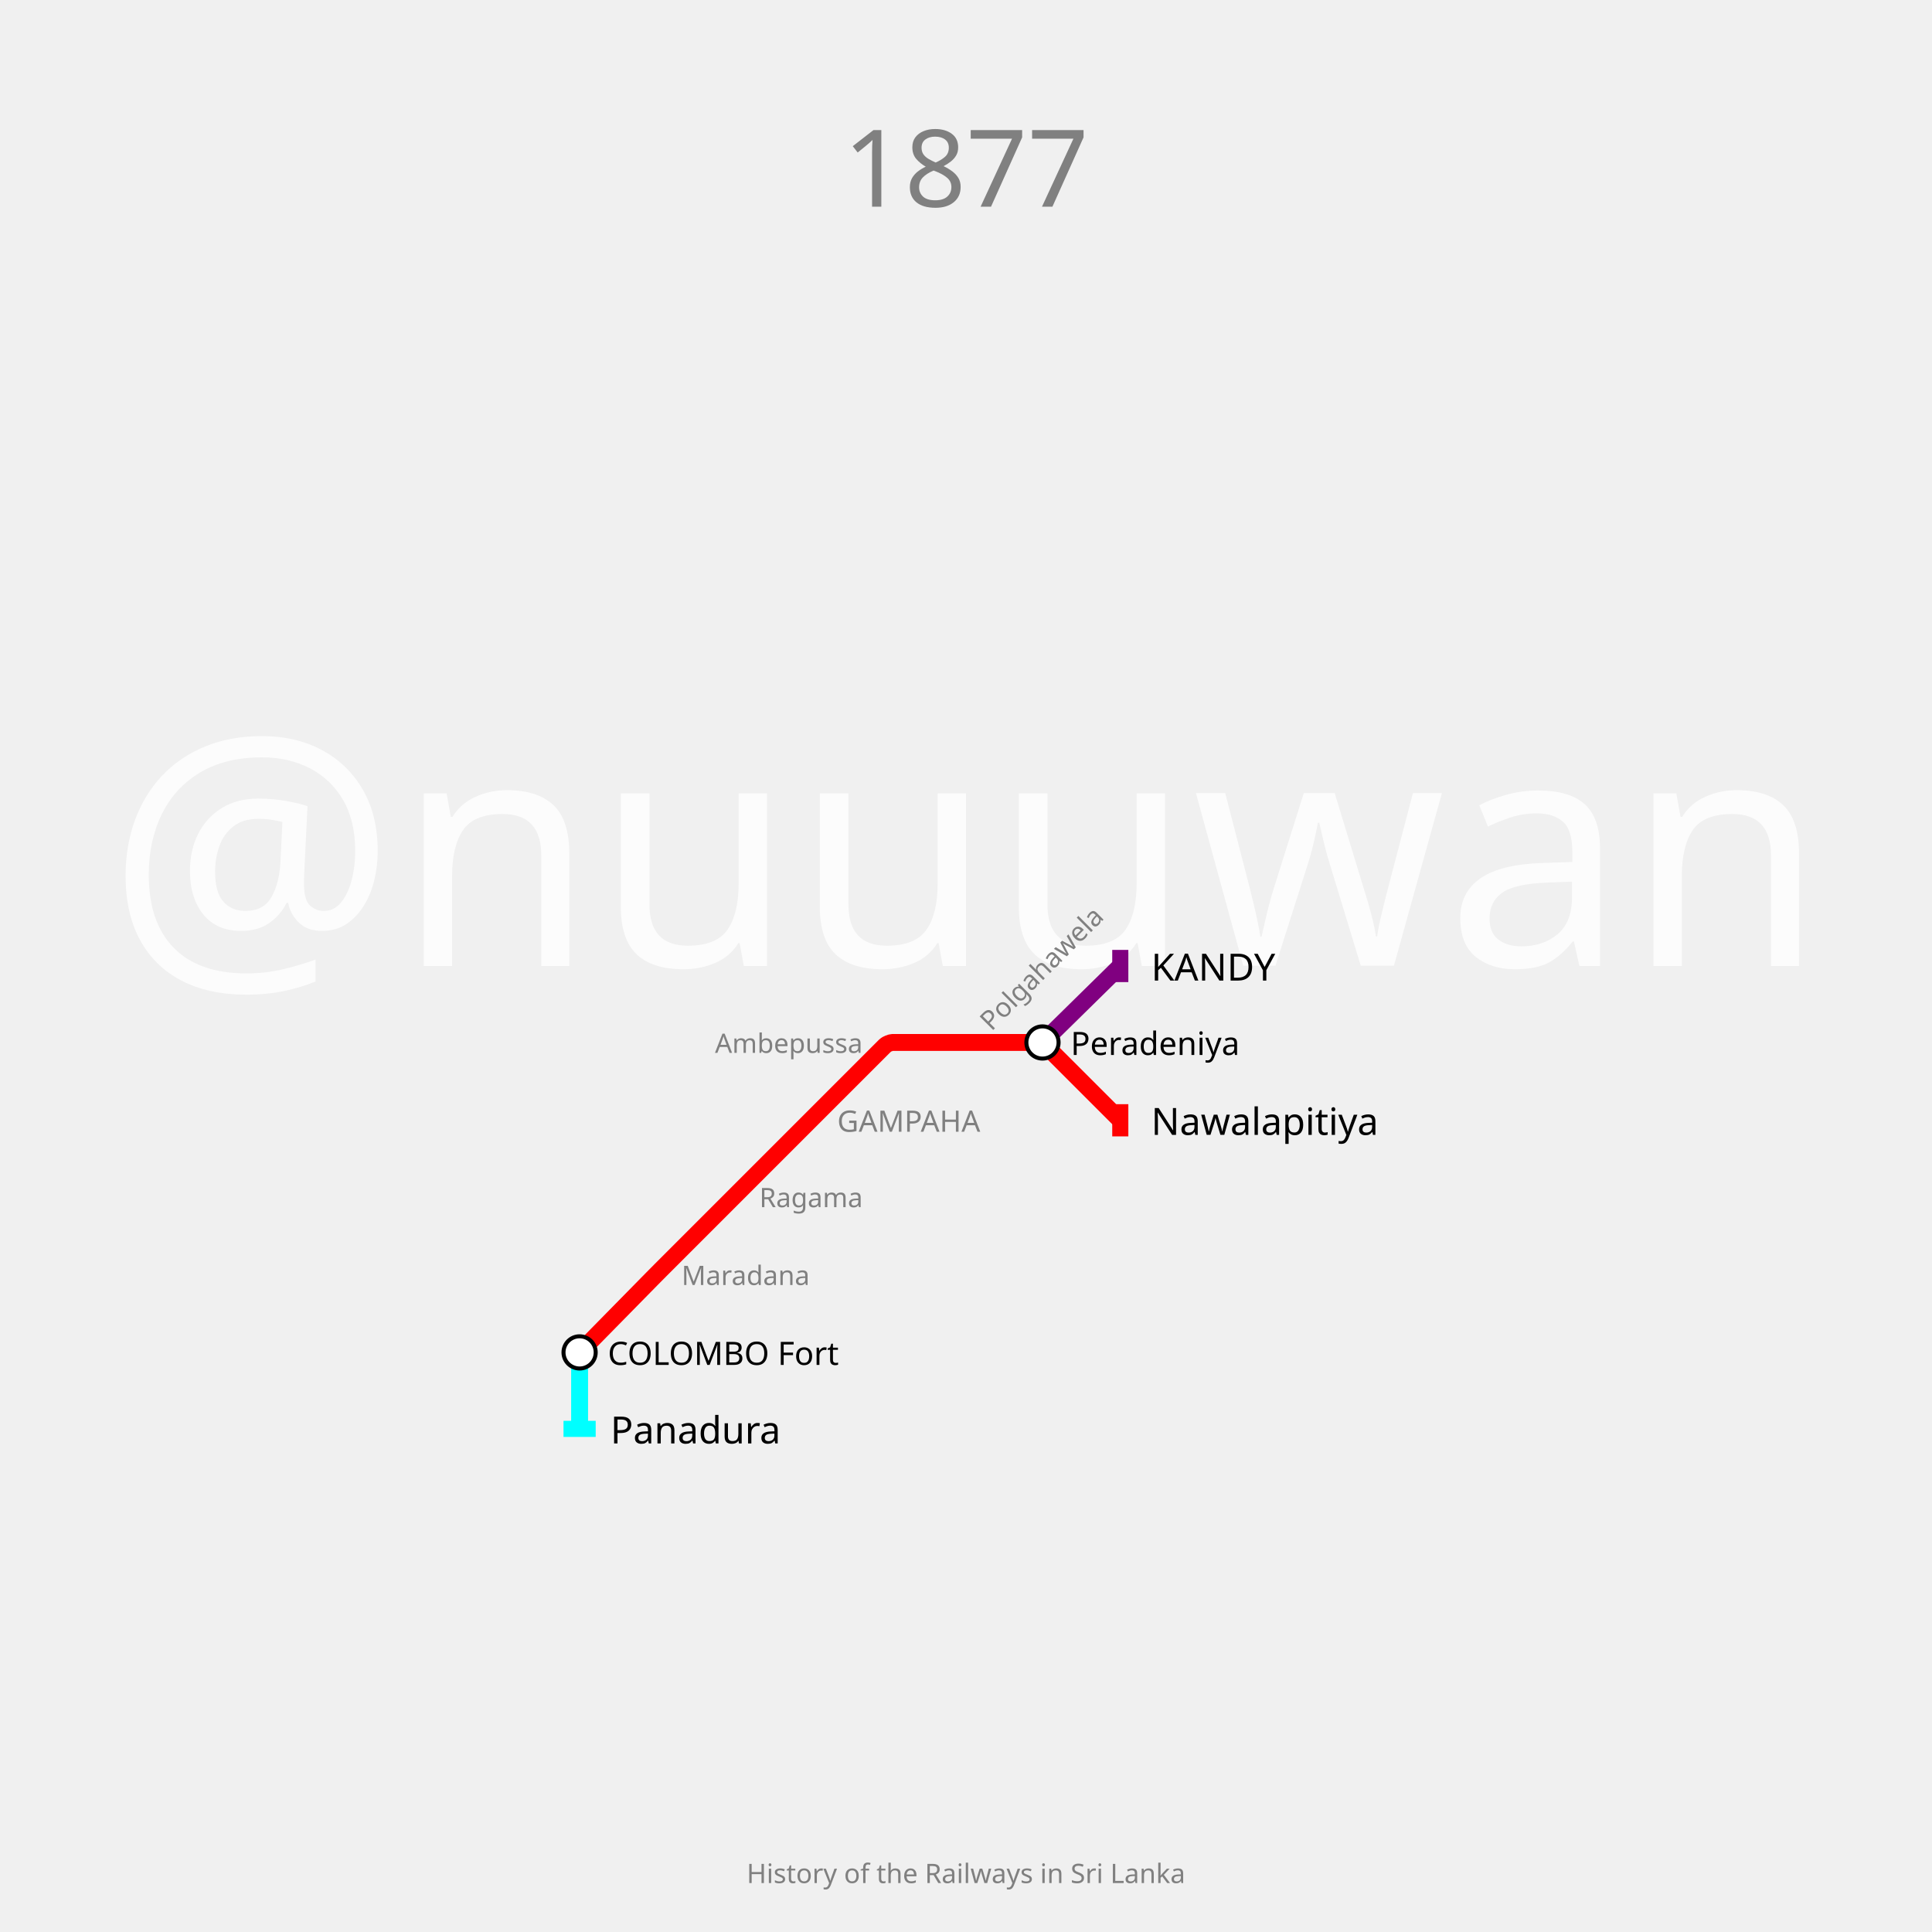
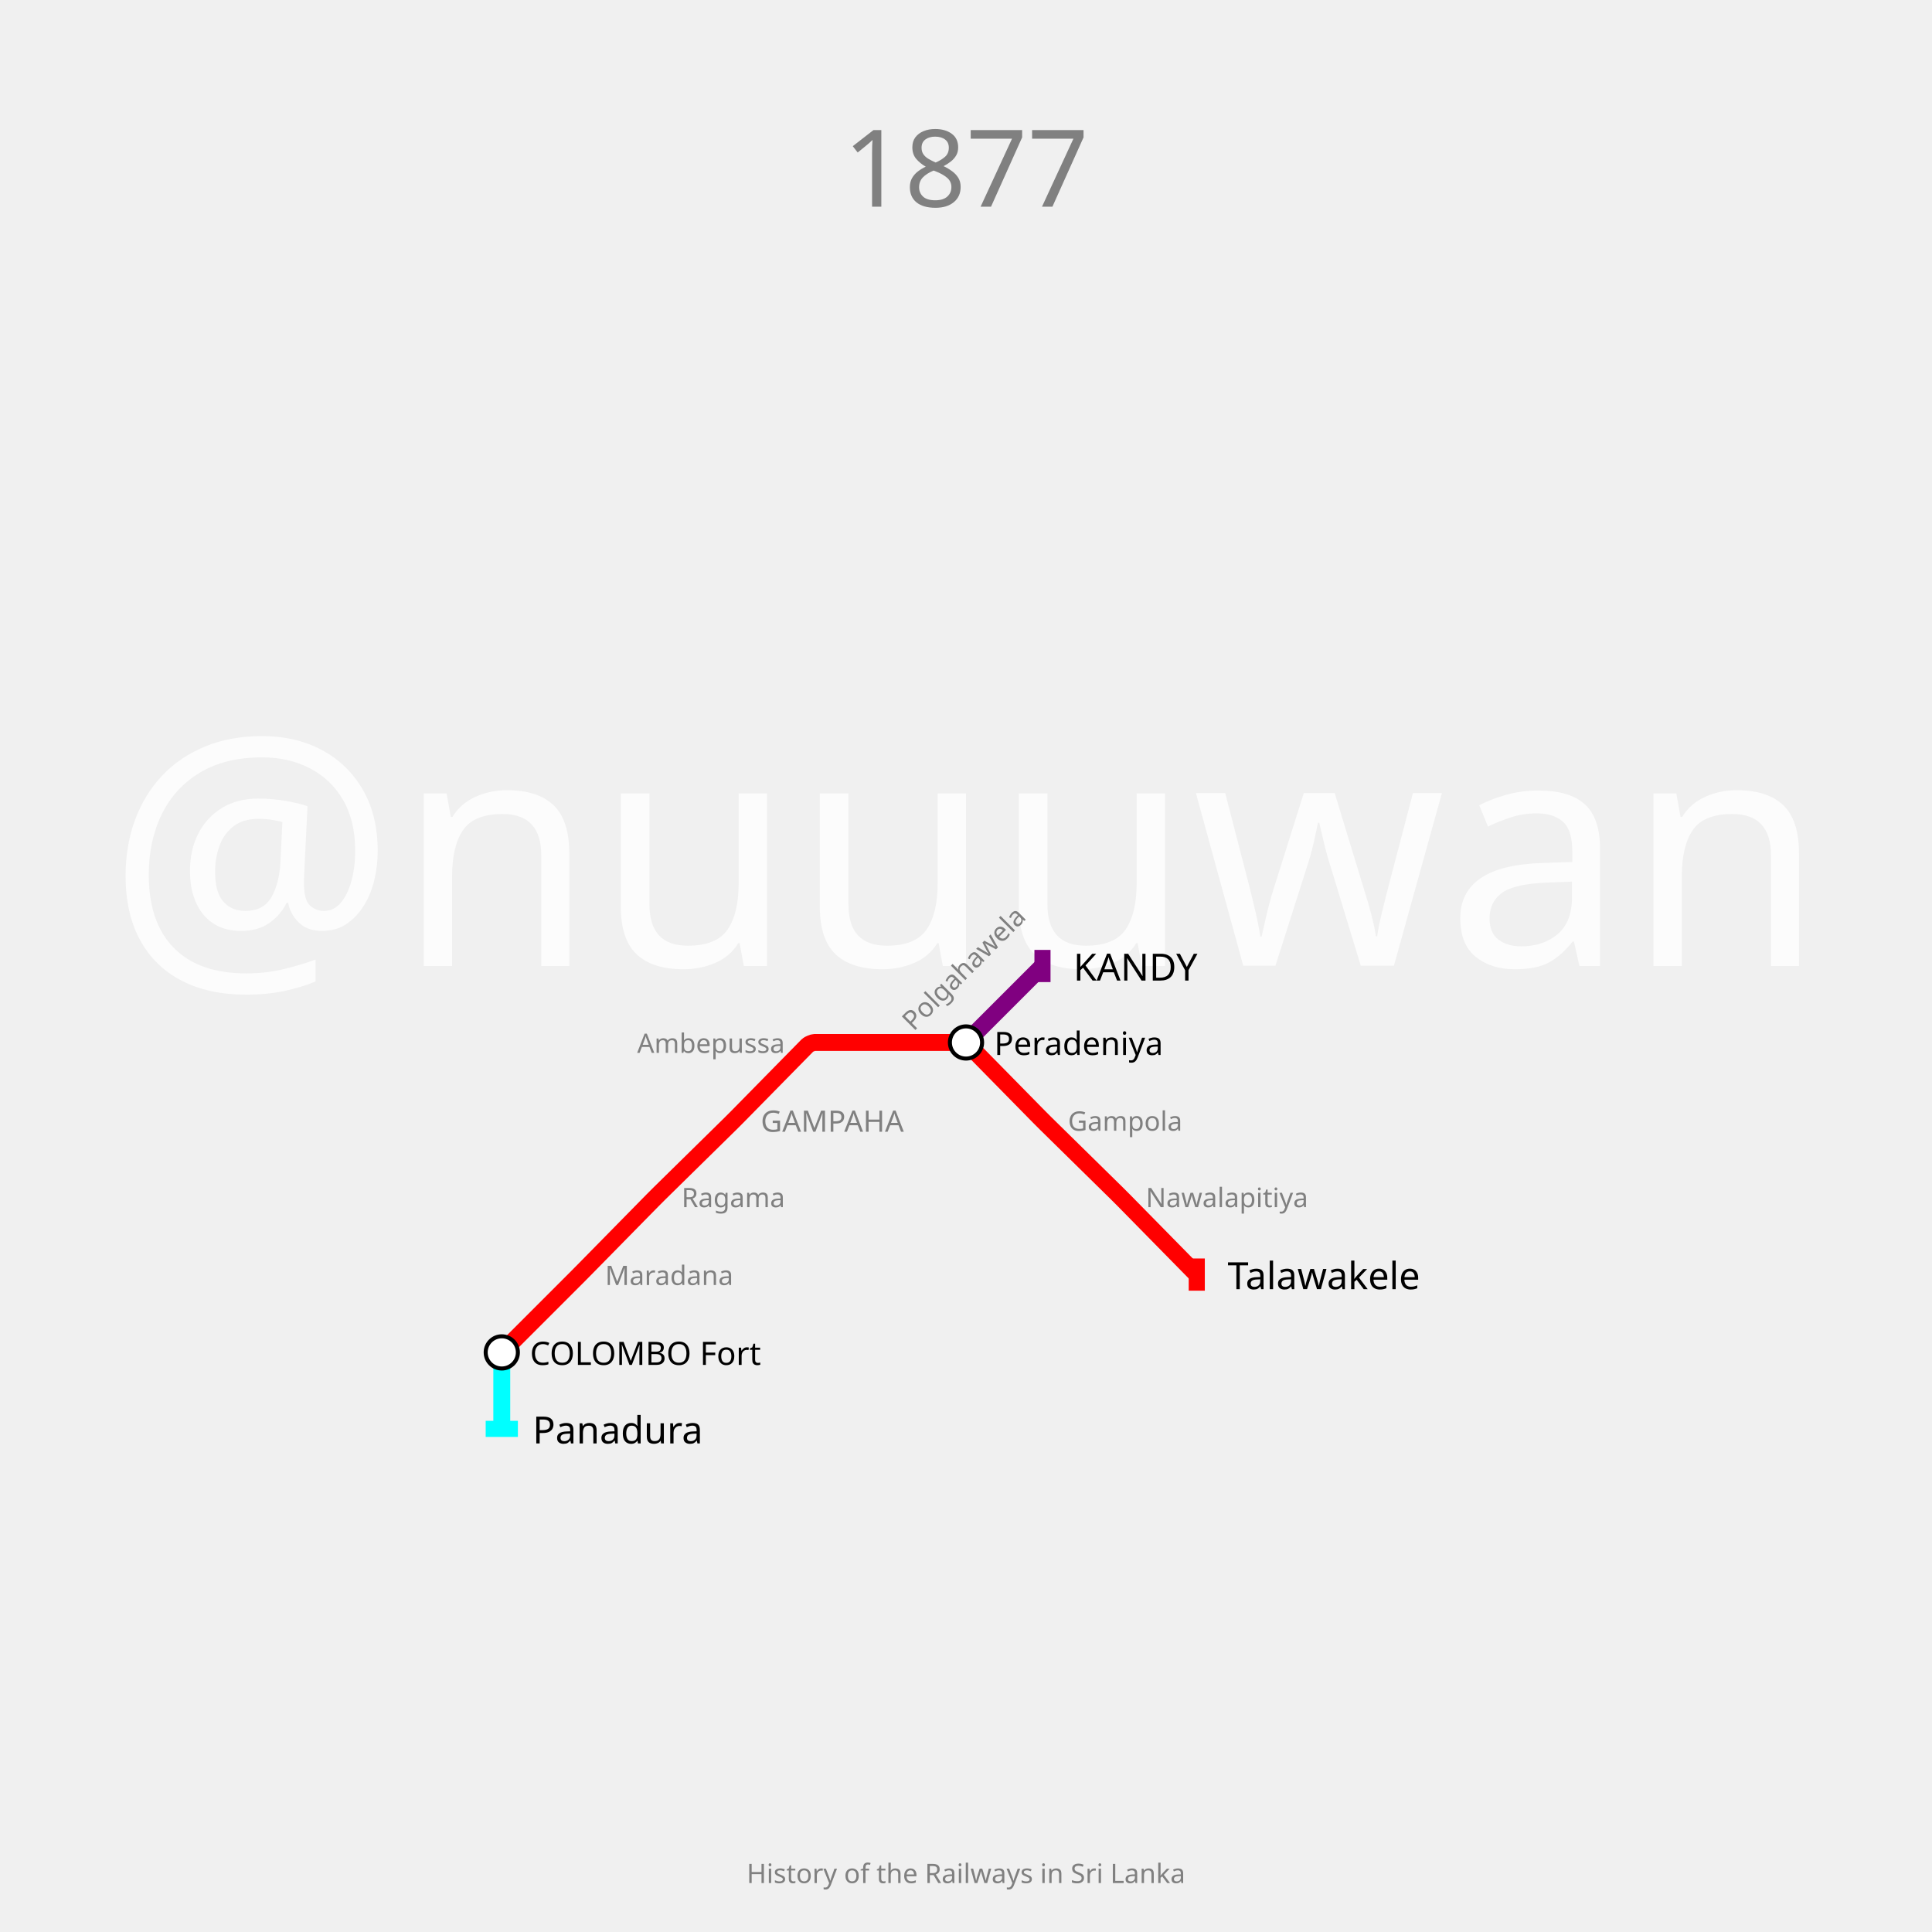
<svg xmlns="http://www.w3.org/2000/svg" width="1440" height="1440" padding="144">
  <text fill="#fcfcfc" stroke="none" font-size="240.0" font-family="p22" x="720.0" y="720.0" text-anchor="middle" dominant-baseline="center">@nuuuwan</text>
  <text fill="gray" stroke="none" font-size="80" font-family="p22" x="720.0" y="92.0" text-anchor="middle" dominant-baseline="hanging">1877</text>
  <text fill="gray" stroke="none" font-size="20" font-family="p22" x="720.0" y="1388.0" text-anchor="middle" dominant-baseline="text-top">History of the Railways in Sri Lanka</text>
  <g>
-     <path fill="none" stroke-width="12.6" stroke-opacity="1" d="M 432.0,1008.0 L 486.15,952.9 C 487.1,951.933 490.917,948.083 491.875,947.125 L 547.0,892.0 L 604.0,835.0 L 659.949,779.051 C 660.633,778.367 663.933,777.0 664.9,777.0 L 720.0,777.0 L 774.15,777.0 C 775.1,777.0 778.344,778.344 779.015,779.015 L 835.0,835.0" stroke="red" />
-     <rect stroke="none" fill-opacity="1" x="829" y="823" width="12" height="24" fill="red" />
+     <path fill="none" stroke-width="12.6" stroke-opacity="1" d="M 374.0,1008.0 L 429.125,952.875 C 430.083,951.917 433.9,948.067 434.85,947.1 L 486.293,894.755 C 487.195,893.837 490.837,890.195 491.755,889.293 L 544.238,837.715 C 545.159,836.81 548.81,833.159 549.715,832.238 L 601.967,779.068 C 602.645,778.379 605.933,777.0 606.9,777.0 L 662.0,777.0 L 717.1,777.0 C 718.067,777.0 721.355,778.379 722.033,779.068 L 774.252,832.203 C 775.168,833.136 778.864,836.832 779.797,837.748 L 832.24,889.287 C 833.16,890.192 836.808,893.84 837.713,894.76 L 892.0,950.0" stroke="red" />
+     <rect stroke="none" fill-opacity="1" x="886" y="938" width="12" height="24" fill="red" />
  </g>
  <g>
-     <path fill="none" stroke-width="12.6" stroke-opacity="1" d="M 777.0,777.0 L 835.0,720.0" stroke="purple" />
-     <rect stroke="none" fill-opacity="1" x="829" y="708" width="12" height="24" fill="purple" />
+     <path fill="none" stroke-width="12.6" stroke-opacity="1" d="M 720.0,777.0 L 777.0,720.0" stroke="purple" />
+     <rect stroke="none" fill-opacity="1" x="771" y="708" width="12" height="24" fill="purple" />
  </g>
  <g>
-     <path fill="none" stroke-width="12.6" stroke-opacity="1" d="M 432.0,1008.0 L 432.0,1065.0" stroke="cyan" />
-     <rect stroke="none" fill-opacity="1" x="420" y="1059" width="24" height="12" fill="cyan" />
+     <path fill="none" stroke-width="12.6" stroke-opacity="1" d="M 374.0,1008.0 L 374.0,1065.0" stroke="cyan" />
+     <rect stroke="none" fill-opacity="1" x="362" y="1059" width="24" height="12" fill="cyan" />
  </g>
  <g>
-     <text fill="black" stroke="none" font-size="28.0" font-family="p22" font-weight="100" text-anchor="start" dominant-baseline="central" x="858.0" y="835" transform="translate(835,835) rotate(0) translate(-835,-835)">Nawalapitiya</text>
+     <text fill="black" stroke="none" font-size="28.0" font-family="p22" font-weight="100" text-anchor="start" dominant-baseline="central" x="915.0" y="950" transform="translate(892,950) rotate(0) translate(-892,-950)">Talawakele</text>
  </g>
  <g>
-     <text fill="black" stroke="none" font-size="28.0" font-family="p22" font-weight="100" text-anchor="start" dominant-baseline="central" x="858.0" y="720" transform="translate(835,720) rotate(0) translate(-835,-720)">KANDY</text>
+     <text fill="black" stroke="none" font-size="28.0" font-family="p22" font-weight="100" text-anchor="start" dominant-baseline="central" x="800.0" y="720" transform="translate(777,720) rotate(0) translate(-777,-720)">KANDY</text>
  </g>
  <g>
-     <text fill="black" stroke="none" font-size="28.0" font-family="p22" font-weight="100" text-anchor="start" dominant-baseline="central" x="455.0" y="1065" transform="translate(432,1065) rotate(0) translate(-432,-1065)">Panadura</text>
+     <text fill="black" stroke="none" font-size="28.0" font-family="p22" font-weight="100" text-anchor="start" dominant-baseline="central" x="397.0" y="1065" transform="translate(374,1065) rotate(0) translate(-374,-1065)">Panadura</text>
  </g>
  <g>
-     <circle r="12" fill="white" stroke="black" stroke-width="3.0" cx="432" cy="1008" />
-     <text fill="black" stroke="none" font-size="24.0" font-family="p22" font-weight="100" text-anchor="start" dominant-baseline="central" x="453.0" y="1008" transform="translate(432,1008) rotate(0) translate(-432,-1008)">COLOMBO Fort</text>
+     <circle r="12" fill="white" stroke="black" stroke-width="3.0" cx="374" cy="1008" />
+     <text fill="black" stroke="none" font-size="24.0" font-family="p22" font-weight="100" text-anchor="start" dominant-baseline="central" x="395.0" y="1008" transform="translate(374,1008) rotate(0) translate(-374,-1008)">COLOMBO Fort</text>
  </g>
  <g>
-     <circle r="12" fill="white" stroke="black" stroke-width="3.0" cx="777" cy="777" />
-     <text fill="black" stroke="none" font-size="24.0" font-family="p22" font-weight="100" text-anchor="start" dominant-baseline="central" x="798.0" y="777" transform="translate(777,777) rotate(0) translate(-777,-777)">Peradeniya</text>
+     <circle r="12" fill="white" stroke="black" stroke-width="3.0" cx="720" cy="777" />
+     <text fill="black" stroke="none" font-size="24.0" font-family="p22" font-weight="100" text-anchor="start" dominant-baseline="central" x="741.0" y="777" transform="translate(720,777) rotate(0) translate(-720,-777)">Peradeniya</text>
  </g>
  <g>
-     <text fill="gray" stroke="none" font-size="22.0" font-family="p22" font-weight="100" text-anchor="start" dominant-baseline="central" x="624.0" y="835" transform="translate(604,835) rotate(0) translate(-604,-835)">GAMPAHA</text>
+     <text fill="gray" stroke="none" font-size="22.0" font-family="p22" font-weight="100" text-anchor="start" dominant-baseline="central" x="567.0" y="835" transform="translate(547,835) rotate(0) translate(-547,-835)">GAMPAHA</text>
  </g>
  <g>
-     <text fill="gray" stroke="none" font-size="20" font-family="p22" font-weight="100" text-anchor="start" dominant-baseline="central" x="508.0" y="950" transform="translate(489,950) rotate(0) translate(-489,-950)">Maradana</text>
+     <text fill="gray" stroke="none" font-size="20" font-family="p22" font-weight="100" text-anchor="start" dominant-baseline="central" x="451.0" y="950" transform="translate(432,950) rotate(0) translate(-432,-950)">Maradana</text>
  </g>
  <g>
-     <text fill="gray" stroke="none" font-size="20" font-family="p22" font-weight="100" text-anchor="start" dominant-baseline="central" x="566.0" y="892" transform="translate(547,892) rotate(0) translate(-547,-892)">Ragama</text>
+     <text fill="gray" stroke="none" font-size="20" font-family="p22" font-weight="100" text-anchor="start" dominant-baseline="central" x="508.0" y="892" transform="translate(489,892) rotate(0) translate(-489,-892)">Ragama</text>
  </g>
  <g>
-     <text fill="gray" stroke="none" font-size="20" font-family="p22" font-weight="100" text-anchor="end" dominant-baseline="central" x="643.0" y="777" transform="translate(662,777) rotate(0) translate(-662,-777)">Ambepussa</text>
+     <text fill="gray" stroke="none" font-size="20" font-family="p22" font-weight="100" text-anchor="end" dominant-baseline="central" x="585.0" y="777" transform="translate(604,777) rotate(0) translate(-604,-777)">Ambepussa</text>
  </g>
  <g>
-     <text fill="gray" stroke="none" font-size="20" font-family="p22" font-weight="100" text-anchor="start" dominant-baseline="central" x="739.0" y="777" transform="translate(720,777) rotate(-45) translate(-720,-777)">Polgahawela</text>
+     <text fill="gray" stroke="none" font-size="20" font-family="p22" font-weight="100" text-anchor="start" dominant-baseline="central" x="681.0" y="777" transform="translate(662,777) rotate(-45) translate(-662,-777)">Polgahawela</text>
+   </g>
+   <g>
+     <text fill="gray" stroke="none" font-size="20" font-family="p22" font-weight="100" text-anchor="start" dominant-baseline="central" x="796.0" y="835" transform="translate(777,835) rotate(0) translate(-777,-835)">Gampola</text>
+   </g>
+   <g>
+     <text fill="gray" stroke="none" font-size="20" font-family="p22" font-weight="100" text-anchor="start" dominant-baseline="central" x="854.0" y="892" transform="translate(835,892) rotate(0) translate(-835,-892)">Nawalapitiya</text>
  </g>
</svg>
